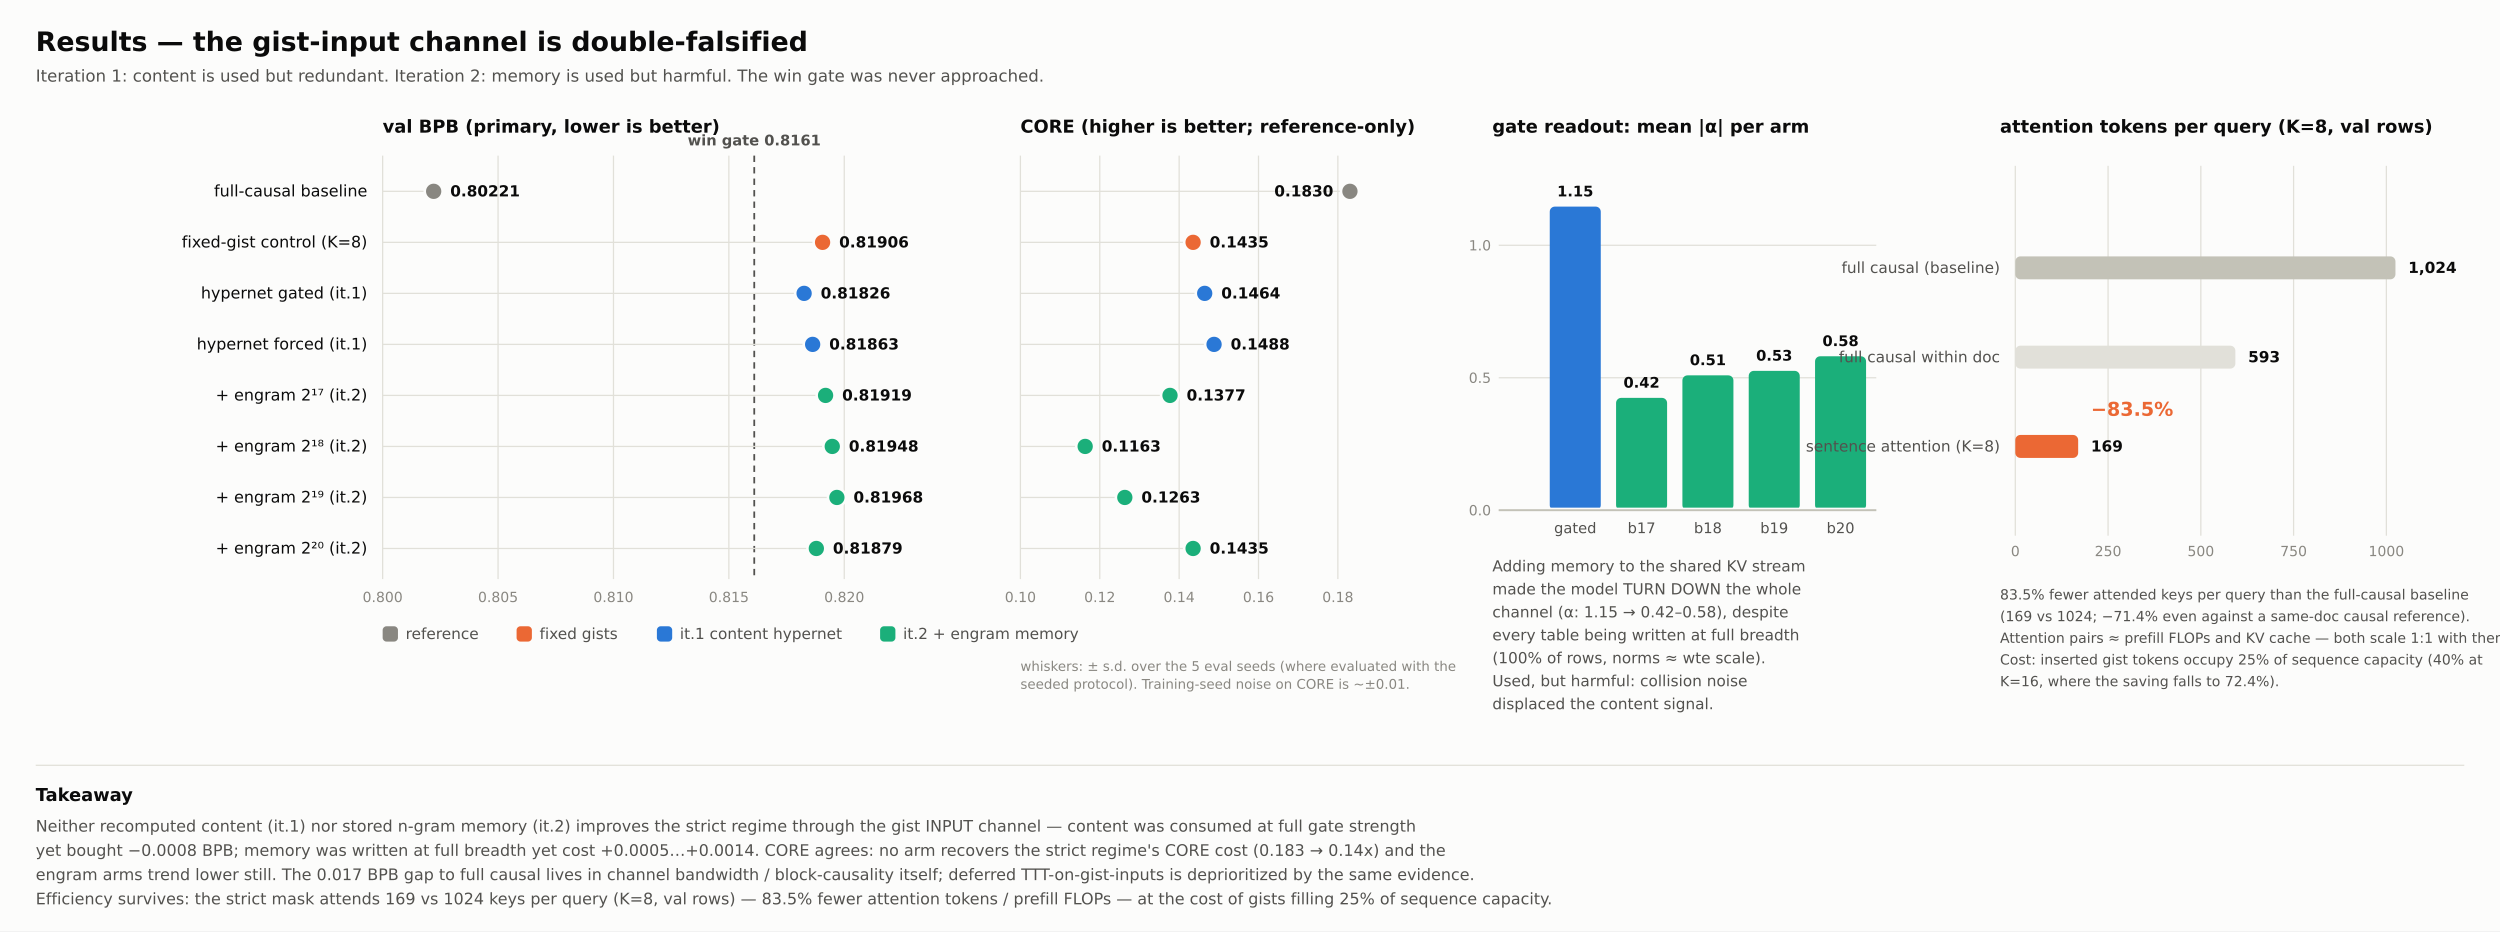
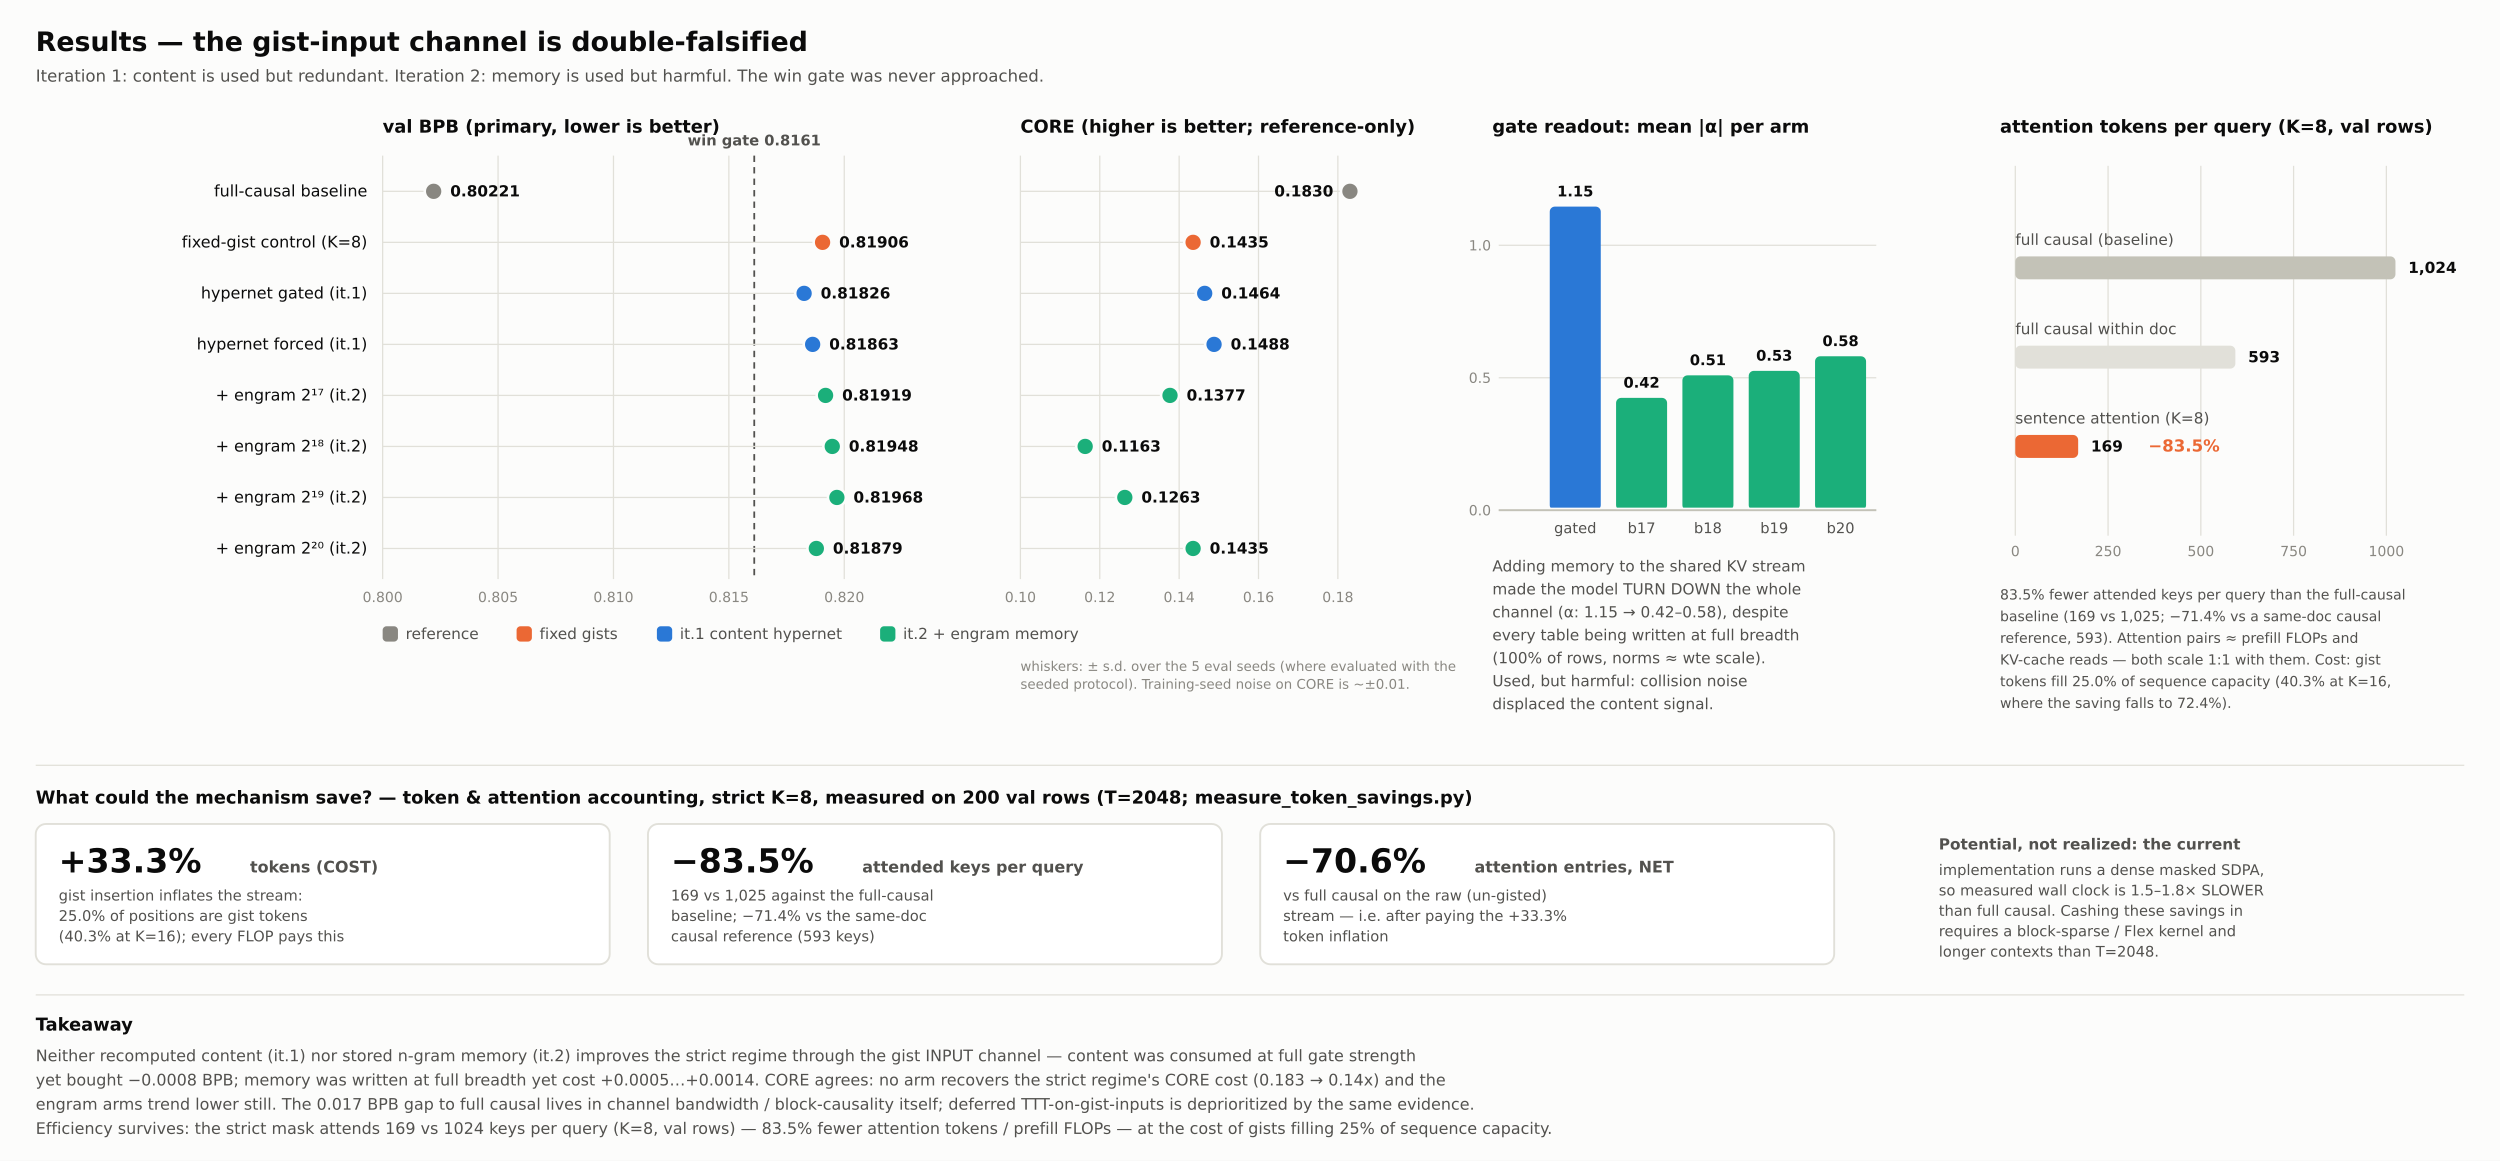
- <svg xmlns="http://www.w3.org/2000/svg" width="1960" height="730" viewBox="0 0 1960 730" font-family="DejaVu Sans, system-ui, -apple-system, 'Segoe UI', sans-serif">
-   <rect width="1960" height="730" fill="#fcfcfb" />
+ <svg xmlns="http://www.w3.org/2000/svg" width="1960" height="910" viewBox="0 0 1960 910" font-family="DejaVu Sans, system-ui, -apple-system, 'Segoe UI', sans-serif">
+   <rect width="1960" height="910" fill="#fcfcfb" />
  <text x="28" y="40" font-size="21" fill="#0b0b0b" font-weight="bold" text-anchor="start">Results — the gist-input channel is double-falsified</text>
  <text x="28" y="64" font-size="13" fill="#52514e" font-weight="normal" text-anchor="start">Iteration 1: content is used but redundant. Iteration 2: memory is used but harmful. The win gate was never approached.</text>
  <text x="300" y="104" font-size="14" fill="#0b0b0b" font-weight="bold" text-anchor="start">val BPB (primary, lower is better)</text>
  <line x1="300.0" y1="122" x2="300.0" y2="454" stroke="#e1e0d9" stroke-width="1" />
  <text x="300.0" y="472" font-size="11" fill="#898781" font-weight="normal" text-anchor="middle">0.800</text>
  <line x1="390.476" y1="122" x2="390.476" y2="454" stroke="#e1e0d9" stroke-width="1" />
  <text x="390.476" y="472" font-size="11" fill="#898781" font-weight="normal" text-anchor="middle">0.805</text>
  <line x1="480.952" y1="122" x2="480.952" y2="454" stroke="#e1e0d9" stroke-width="1" />
  <text x="480.952" y="472" font-size="11" fill="#898781" font-weight="normal" text-anchor="middle">0.810</text>
  <line x1="571.429" y1="122" x2="571.429" y2="454" stroke="#e1e0d9" stroke-width="1" />
  <text x="571.429" y="472" font-size="11" fill="#898781" font-weight="normal" text-anchor="middle">0.815</text>
  <line x1="661.905" y1="122" x2="661.905" y2="454" stroke="#e1e0d9" stroke-width="1" />
  <text x="661.905" y="472" font-size="11" fill="#898781" font-weight="normal" text-anchor="middle">0.820</text>
  <line x1="591.333" y1="122" x2="591.333" y2="454" stroke="#52514e" stroke-width="1.4" stroke-dasharray="5,4" />
  <text x="591.333" y="114" font-size="11.5" fill="#52514e" font-weight="bold" text-anchor="middle">win gate 0.8161</text>
  <text x="288" y="154" font-size="12.5" fill="#0b0b0b" font-weight="normal" text-anchor="end">full-causal baseline</text>
  <line x1="300" y1="150" x2="339.99" y2="150" stroke="#e1e0d9" stroke-width="1" />
  <circle cx="339.99" cy="150" r="7" fill="#898781" stroke="#fcfcfb" stroke-width="2" />
  <text x="352.99" y="154" font-size="12" fill="#0b0b0b" font-weight="bold" text-anchor="start">0.80221</text>
  <text x="288" y="194" font-size="12.5" fill="#0b0b0b" font-weight="normal" text-anchor="end">fixed-gist control (K=8)</text>
  <line x1="300" y1="190" x2="644.895" y2="190" stroke="#e1e0d9" stroke-width="1" />
  <circle cx="644.895" cy="190" r="7" fill="#eb6834" stroke="#fcfcfb" stroke-width="2" />
  <text x="657.895" y="194" font-size="12" fill="#0b0b0b" font-weight="bold" text-anchor="start">0.81906</text>
  <text x="288" y="234" font-size="12.5" fill="#0b0b0b" font-weight="normal" text-anchor="end">hypernet gated  (it.1)</text>
  <line x1="300" y1="230" x2="630.419" y2="230" stroke="#e1e0d9" stroke-width="1" />
  <circle cx="630.419" cy="230" r="7" fill="#2a78d6" stroke="#fcfcfb" stroke-width="2" />
  <text x="643.419" y="234" font-size="12" fill="#0b0b0b" font-weight="bold" text-anchor="start">0.81826</text>
  <text x="288" y="274" font-size="12.5" fill="#0b0b0b" font-weight="normal" text-anchor="end">hypernet forced  (it.1)</text>
  <line x1="300" y1="270" x2="637.114" y2="270" stroke="#e1e0d9" stroke-width="1" />
  <circle cx="637.114" cy="270" r="7" fill="#2a78d6" stroke="#fcfcfb" stroke-width="2" />
  <text x="650.114" y="274" font-size="12" fill="#0b0b0b" font-weight="bold" text-anchor="start">0.81863</text>
  <text x="288" y="314" font-size="12.5" fill="#0b0b0b" font-weight="normal" text-anchor="end">+ engram 2¹⁷  (it.2)</text>
  <line x1="300" y1="310" x2="647.248" y2="310" stroke="#e1e0d9" stroke-width="1" />
  <circle cx="647.248" cy="310" r="7" fill="#1baf7a" stroke="#fcfcfb" stroke-width="2" />
  <text x="660.248" y="314" font-size="12" fill="#0b0b0b" font-weight="bold" text-anchor="start">0.81919</text>
  <text x="288" y="354" font-size="12.5" fill="#0b0b0b" font-weight="normal" text-anchor="end">+ engram 2¹⁸  (it.2)</text>
  <line x1="300" y1="350" x2="652.495" y2="350" stroke="#e1e0d9" stroke-width="1" />
  <circle cx="652.495" cy="350" r="7" fill="#1baf7a" stroke="#fcfcfb" stroke-width="2" />
  <text x="665.495" y="354" font-size="12" fill="#0b0b0b" font-weight="bold" text-anchor="start">0.81948</text>
  <text x="288" y="394" font-size="12.5" fill="#0b0b0b" font-weight="normal" text-anchor="end">+ engram 2¹⁹  (it.2)</text>
  <line x1="300" y1="390" x2="656.114" y2="390" stroke="#e1e0d9" stroke-width="1" />
  <circle cx="656.114" cy="390" r="7" fill="#1baf7a" stroke="#fcfcfb" stroke-width="2" />
  <text x="669.114" y="394" font-size="12" fill="#0b0b0b" font-weight="bold" text-anchor="start">0.81968</text>
  <text x="288" y="434" font-size="12.5" fill="#0b0b0b" font-weight="normal" text-anchor="end">+ engram 2²⁰  (it.2)</text>
  <line x1="300" y1="430" x2="640.01" y2="430" stroke="#e1e0d9" stroke-width="1" />
  <circle cx="640.01" cy="430" r="7" fill="#1baf7a" stroke="#fcfcfb" stroke-width="2" />
  <text x="653.01" y="434" font-size="12" fill="#0b0b0b" font-weight="bold" text-anchor="start">0.81879</text>
  <text x="800" y="104" font-size="14" fill="#0b0b0b" font-weight="bold" text-anchor="start">CORE (higher is better; reference-only)</text>
  <line x1="800.0" y1="122" x2="800.0" y2="454" stroke="#e1e0d9" stroke-width="1" />
  <text x="800.0" y="472" font-size="11" fill="#898781" font-weight="normal" text-anchor="middle">0.10</text>
  <line x1="862.222" y1="122" x2="862.222" y2="454" stroke="#e1e0d9" stroke-width="1" />
  <text x="862.222" y="472" font-size="11" fill="#898781" font-weight="normal" text-anchor="middle">0.12</text>
  <line x1="924.444" y1="122" x2="924.444" y2="454" stroke="#e1e0d9" stroke-width="1" />
  <text x="924.444" y="472" font-size="11" fill="#898781" font-weight="normal" text-anchor="middle">0.14</text>
  <line x1="986.667" y1="122" x2="986.667" y2="454" stroke="#e1e0d9" stroke-width="1" />
  <text x="986.667" y="472" font-size="11" fill="#898781" font-weight="normal" text-anchor="middle">0.16</text>
  <line x1="1048.889" y1="122" x2="1048.889" y2="454" stroke="#e1e0d9" stroke-width="1" />
  <text x="1048.889" y="472" font-size="11" fill="#898781" font-weight="normal" text-anchor="middle">0.18</text>
  <line x1="800" y1="150" x2="1058.347" y2="150" stroke="#e1e0d9" stroke-width="1" />
  <circle cx="1058.347" cy="150" r="7" fill="#898781" stroke="#fcfcfb" stroke-width="2" />
  <text x="1045.347" y="154" font-size="12" fill="#0b0b0b" font-weight="bold" text-anchor="end">0.1830</text>
  <line x1="800" y1="190" x2="935.396" y2="190" stroke="#e1e0d9" stroke-width="1" />
  <circle cx="935.396" cy="190" r="7" fill="#eb6834" stroke="#fcfcfb" stroke-width="2" />
  <text x="948.396" y="194" font-size="12" fill="#0b0b0b" font-weight="bold" text-anchor="start">0.1435</text>
  <line x1="800" y1="230" x2="944.48" y2="230" stroke="#e1e0d9" stroke-width="1" />
  <line x1="938.88" y1="230" x2="950.08" y2="230" stroke="#52514e" stroke-width="2" />
  <circle cx="944.48" cy="230" r="7" fill="#2a78d6" stroke="#fcfcfb" stroke-width="2" />
  <text x="957.48" y="234" font-size="12" fill="#0b0b0b" font-weight="bold" text-anchor="start">0.1464</text>
  <line x1="800" y1="270" x2="951.822" y2="270" stroke="#e1e0d9" stroke-width="1" />
  <line x1="945.6" y1="270" x2="958.044" y2="270" stroke="#52514e" stroke-width="2" />
  <circle cx="951.822" cy="270" r="7" fill="#2a78d6" stroke="#fcfcfb" stroke-width="2" />
  <text x="964.822" y="274" font-size="12" fill="#0b0b0b" font-weight="bold" text-anchor="start">0.1488</text>
  <line x1="800" y1="310" x2="917.289" y2="310" stroke="#e1e0d9" stroke-width="1" />
  <line x1="913.556" y1="310" x2="921.022" y2="310" stroke="#52514e" stroke-width="2" />
  <circle cx="917.289" cy="310" r="7" fill="#1baf7a" stroke="#fcfcfb" stroke-width="2" />
  <text x="930.289" y="314" font-size="12" fill="#0b0b0b" font-weight="bold" text-anchor="start">0.1377</text>
  <line x1="800" y1="350" x2="850.773" y2="350" stroke="#e1e0d9" stroke-width="1" />
  <line x1="846.418" y1="350" x2="855.129" y2="350" stroke="#52514e" stroke-width="2" />
  <circle cx="850.773" cy="350" r="7" fill="#1baf7a" stroke="#fcfcfb" stroke-width="2" />
  <text x="863.773" y="354" font-size="12" fill="#0b0b0b" font-weight="bold" text-anchor="start">0.1163</text>
  <line x1="800" y1="390" x2="881.853" y2="390" stroke="#e1e0d9" stroke-width="1" />
  <line x1="875.631" y1="390" x2="888.076" y2="390" stroke="#52514e" stroke-width="2" />
  <circle cx="881.853" cy="390" r="7" fill="#1baf7a" stroke="#fcfcfb" stroke-width="2" />
  <text x="894.853" y="394" font-size="12" fill="#0b0b0b" font-weight="bold" text-anchor="start">0.1263</text>
  <line x1="800" y1="430" x2="935.396" y2="430" stroke="#e1e0d9" stroke-width="1" />
  <line x1="930.418" y1="430" x2="940.373" y2="430" stroke="#52514e" stroke-width="2" />
  <circle cx="935.396" cy="430" r="7" fill="#1baf7a" stroke="#fcfcfb" stroke-width="2" />
  <text x="948.396" y="434" font-size="12" fill="#0b0b0b" font-weight="bold" text-anchor="start">0.1435</text>
  <text x="800" y="526" font-size="10.5" fill="#898781" font-weight="normal" text-anchor="start">whiskers: ± s.d. over the 5 eval seeds (where evaluated with the</text>
  <text x="800" y="540" font-size="10.5" fill="#898781" font-weight="normal" text-anchor="start">seeded protocol). Training-seed noise on CORE is ~±0.01.</text>
  <rect x="300" y="491" width="12" height="12" fill="#898781" rx="3" opacity="1.0" stroke="none" stroke-width="0" />
  <text x="318" y="501" font-size="12" fill="#52514e" font-weight="normal" text-anchor="start">reference</text>
  <rect x="405" y="491" width="12" height="12" fill="#eb6834" rx="3" opacity="1.0" stroke="none" stroke-width="0" />
  <text x="423" y="501" font-size="12" fill="#52514e" font-weight="normal" text-anchor="start">fixed gists</text>
  <rect x="515" y="491" width="12" height="12" fill="#2a78d6" rx="3" opacity="1.0" stroke="none" stroke-width="0" />
  <text x="533" y="501" font-size="12" fill="#52514e" font-weight="normal" text-anchor="start">it.1 content hypernet</text>
  <rect x="690" y="491" width="12" height="12" fill="#1baf7a" rx="3" opacity="1.0" stroke="none" stroke-width="0" />
  <text x="708" y="501" font-size="12" fill="#52514e" font-weight="normal" text-anchor="start">it.2 + engram memory</text>
  <text x="1170" y="104" font-size="14" fill="#0b0b0b" font-weight="bold" text-anchor="start">gate readout: mean |α| per arm</text>
  <line x1="1175" y1="400.0" x2="1471" y2="400.0" stroke="#e1e0d9" stroke-width="1" />
  <text x="1169" y="404.0" font-size="11" fill="#898781" font-weight="normal" text-anchor="end">0.0</text>
  <line x1="1175" y1="296.154" x2="1471" y2="296.154" stroke="#e1e0d9" stroke-width="1" />
  <text x="1169" y="300.154" font-size="11" fill="#898781" font-weight="normal" text-anchor="end">0.5</text>
  <line x1="1175" y1="192.308" x2="1471" y2="192.308" stroke="#e1e0d9" stroke-width="1" />
  <text x="1169" y="196.308" font-size="11" fill="#898781" font-weight="normal" text-anchor="end">1.0</text>
  <rect x="1215" y="161.985" width="40" height="238.015" fill="#2a78d6" rx="4" opacity="1.0" stroke="none" stroke-width="0" />
  <rect x="1215" y="398" width="40" height="2" fill="#fcfcfb" rx="0" opacity="1.0" stroke="none" stroke-width="0" />
  <text x="1235.0" y="153.985" font-size="11.5" fill="#0b0b0b" font-weight="bold" text-anchor="middle">1.15</text>
  <text x="1235.0" y="418" font-size="11.5" fill="#52514e" font-weight="normal" text-anchor="middle">gated</text>
  <rect x="1267" y="311.938" width="40" height="88.062" fill="#1baf7a" rx="4" opacity="1.0" stroke="none" stroke-width="0" />
  <rect x="1267" y="398" width="40" height="2" fill="#fcfcfb" rx="0" opacity="1.0" stroke="none" stroke-width="0" />
  <text x="1287.0" y="303.938" font-size="11.5" fill="#0b0b0b" font-weight="bold" text-anchor="middle">0.42</text>
  <text x="1287.0" y="418" font-size="11.5" fill="#52514e" font-weight="normal" text-anchor="middle">b17</text>
  <rect x="1319" y="294.285" width="40" height="105.715" fill="#1baf7a" rx="4" opacity="1.0" stroke="none" stroke-width="0" />
  <rect x="1319" y="398" width="40" height="2" fill="#fcfcfb" rx="0" opacity="1.0" stroke="none" stroke-width="0" />
  <text x="1339.0" y="286.285" font-size="11.5" fill="#0b0b0b" font-weight="bold" text-anchor="middle">0.51</text>
  <text x="1339.0" y="418" font-size="11.5" fill="#52514e" font-weight="normal" text-anchor="middle">b18</text>
  <rect x="1371" y="290.754" width="40" height="109.246" fill="#1baf7a" rx="4" opacity="1.0" stroke="none" stroke-width="0" />
  <rect x="1371" y="398" width="40" height="2" fill="#fcfcfb" rx="0" opacity="1.0" stroke="none" stroke-width="0" />
  <text x="1391.0" y="282.754" font-size="11.5" fill="#0b0b0b" font-weight="bold" text-anchor="middle">0.53</text>
  <text x="1391.0" y="418" font-size="11.5" fill="#52514e" font-weight="normal" text-anchor="middle">b19</text>
  <rect x="1423" y="279.331" width="40" height="120.669" fill="#1baf7a" rx="4" opacity="1.0" stroke="none" stroke-width="0" />
  <rect x="1423" y="398" width="40" height="2" fill="#fcfcfb" rx="0" opacity="1.0" stroke="none" stroke-width="0" />
  <text x="1443.0" y="271.331" font-size="11.5" fill="#0b0b0b" font-weight="bold" text-anchor="middle">0.58</text>
  <text x="1443.0" y="418" font-size="11.5" fill="#52514e" font-weight="normal" text-anchor="middle">b20</text>
  <line x1="1175" y1="400" x2="1471" y2="400" stroke="#c3c2b7" stroke-width="1.5" />
  <text x="1170" y="448" font-size="12" fill="#52514e" font-weight="normal" text-anchor="start">Adding memory to the shared KV stream</text>
  <text x="1170" y="466" font-size="12" fill="#52514e" font-weight="normal" text-anchor="start">made the model TURN DOWN the whole</text>
  <text x="1170" y="484" font-size="12" fill="#52514e" font-weight="normal" text-anchor="start">channel (α: 1.15 → 0.42–0.58), despite</text>
  <text x="1170" y="502" font-size="12" fill="#52514e" font-weight="normal" text-anchor="start">every table being written at full breadth</text>
  <text x="1170" y="520" font-size="12" fill="#52514e" font-weight="normal" text-anchor="start">(100% of rows, norms ≈ wte scale).</text>
  <text x="1170" y="538" font-size="12" fill="#52514e" font-weight="normal" text-anchor="start">Used, but harmful: collision noise</text>
  <text x="1170" y="556" font-size="12" fill="#52514e" font-weight="normal" text-anchor="start">displaced the content signal.</text>
  <text x="1568" y="104" font-size="14" fill="#0b0b0b" font-weight="bold" text-anchor="start">attention tokens per query (K=8, val rows)</text>
  <line x1="1580.0" y1="130" x2="1580.0" y2="420" stroke="#e1e0d9" stroke-width="1" />
  <text x="1580.0" y="436" font-size="11" fill="#898781" font-weight="normal" text-anchor="middle">0</text>
  <line x1="1652.727" y1="130" x2="1652.727" y2="420" stroke="#e1e0d9" stroke-width="1" />
  <text x="1652.727" y="436" font-size="11" fill="#898781" font-weight="normal" text-anchor="middle">250</text>
  <line x1="1725.455" y1="130" x2="1725.455" y2="420" stroke="#e1e0d9" stroke-width="1" />
  <text x="1725.455" y="436" font-size="11" fill="#898781" font-weight="normal" text-anchor="middle">500</text>
  <line x1="1798.182" y1="130" x2="1798.182" y2="420" stroke="#e1e0d9" stroke-width="1" />
  <text x="1798.182" y="436" font-size="11" fill="#898781" font-weight="normal" text-anchor="middle">750</text>
  <line x1="1870.909" y1="130" x2="1870.909" y2="420" stroke="#e1e0d9" stroke-width="1" />
  <text x="1870.909" y="436" font-size="11" fill="#898781" font-weight="normal" text-anchor="middle">1000</text>
-   <text x="1568" y="214" font-size="12" fill="#52514e" font-weight="normal" text-anchor="end">full causal (baseline)</text>
+   <text x="1580" y="192" font-size="12" fill="#52514e" font-weight="normal" text-anchor="start">full causal (baseline)</text>
  <rect x="1580" y="201" width="298.036" height="18" fill="#c3c2b7" rx="4" opacity="1.0" stroke="none" stroke-width="0" />
  <text x="1888.036" y="214" font-size="12" fill="#0b0b0b" font-weight="bold" text-anchor="start">1,024</text>
-   <text x="1568" y="284" font-size="12" fill="#52514e" font-weight="normal" text-anchor="end">full causal within doc</text>
+   <text x="1580" y="262" font-size="12" fill="#52514e" font-weight="normal" text-anchor="start">full causal within doc</text>
  <rect x="1580" y="271" width="172.538" height="18" fill="#e1e0d9" rx="4" opacity="1.0" stroke="none" stroke-width="0" />
  <text x="1762.538" y="284" font-size="12" fill="#0b0b0b" font-weight="bold" text-anchor="start">593</text>
-   <text x="1568" y="354" font-size="12" fill="#52514e" font-weight="normal" text-anchor="end">sentence attention (K=8)</text>
+   <text x="1580" y="332" font-size="12" fill="#52514e" font-weight="normal" text-anchor="start">sentence attention (K=8)</text>
  <rect x="1580" y="341" width="49.28" height="18" fill="#eb6834" rx="4" opacity="1.0" stroke="none" stroke-width="0" />
  <text x="1639.28" y="354" font-size="12" fill="#0b0b0b" font-weight="bold" text-anchor="start">169</text>
-   <text x="1639.28" y="326" font-size="15" fill="#eb6834" font-weight="bold" text-anchor="start">−83.5%</text>
-   <text x="1568" y="470" font-size="11" fill="#52514e" font-weight="normal" text-anchor="start">83.5% fewer attended keys per query than the full-causal baseline</text>
-   <text x="1568" y="487" font-size="11" fill="#52514e" font-weight="normal" text-anchor="start">(169 vs 1024; −71.4% even against a same-doc causal reference).</text>
-   <text x="1568" y="504" font-size="11" fill="#52514e" font-weight="normal" text-anchor="start">Attention pairs ≈ prefill FLOPs and KV cache — both scale 1:1 with them.</text>
-   <text x="1568" y="521" font-size="11" fill="#52514e" font-weight="normal" text-anchor="start">Cost: inserted gist tokens occupy 25% of sequence capacity (40% at</text>
-   <text x="1568" y="538" font-size="11" fill="#52514e" font-weight="normal" text-anchor="start">K=16, where the saving falls to 72.4%).</text>
+   <text x="1684.28" y="354" font-size="13" fill="#eb6834" font-weight="bold" text-anchor="start">−83.5%</text>
+   <text x="1568" y="470" font-size="11" fill="#52514e" font-weight="normal" text-anchor="start">83.5% fewer attended keys per query than the full-causal</text>
+   <text x="1568" y="487" font-size="11" fill="#52514e" font-weight="normal" text-anchor="start">baseline (169 vs 1,025; −71.4% vs a same-doc causal</text>
+   <text x="1568" y="504" font-size="11" fill="#52514e" font-weight="normal" text-anchor="start">reference, 593). Attention pairs ≈ prefill FLOPs and</text>
+   <text x="1568" y="521" font-size="11" fill="#52514e" font-weight="normal" text-anchor="start">KV-cache reads — both scale 1:1 with them. Cost: gist</text>
+   <text x="1568" y="538" font-size="11" fill="#52514e" font-weight="normal" text-anchor="start">tokens fill 25.0% of sequence capacity (40.3% at K=16,</text>
+   <text x="1568" y="555" font-size="11" fill="#52514e" font-weight="normal" text-anchor="start">where the saving falls to 72.4%).</text>
  <line x1="28" y1="600" x2="1932" y2="600" stroke="#e1e0d9" stroke-width="1" />
-   <text x="28" y="628" font-size="14" fill="#0b0b0b" font-weight="bold" text-anchor="start">Takeaway</text>
-   <text x="28" y="652" font-size="12.5" fill="#52514e" font-weight="normal" text-anchor="start">Neither recomputed content (it.1) nor stored n-gram memory (it.2) improves the strict regime through the gist INPUT channel — content was consumed at full gate strength</text>
-   <text x="28" y="671" font-size="12.5" fill="#52514e" font-weight="normal" text-anchor="start">yet bought −0.0008 BPB; memory was written at full breadth yet cost +0.0005…+0.0014. CORE agrees: no arm recovers the strict regime's CORE cost (0.183 → 0.14x) and the</text>
-   <text x="28" y="690" font-size="12.5" fill="#52514e" font-weight="normal" text-anchor="start">engram arms trend lower still. The 0.017 BPB gap to full causal lives in channel bandwidth / block-causality itself; deferred TTT-on-gist-inputs is deprioritized by the same evidence.</text>
-   <text x="28" y="709" font-size="12.5" fill="#52514e" font-weight="normal" text-anchor="start">Efficiency survives: the strict mask attends 169 vs 1024 keys per query (K=8, val rows) — 83.5% fewer attention tokens / prefill FLOPs — at the cost of gists filling 25% of sequence capacity.</text>
+   <text x="28" y="630" font-size="14" fill="#0b0b0b" font-weight="bold" text-anchor="start">What could the mechanism save? — token &amp; attention accounting, strict K=8, measured on 200 val rows (T=2048; measure_token_savings.py)</text>
+   <rect x="28" y="646" width="450" height="110" fill="#ffffff" rx="8" opacity="1.0" stroke="#e1e0d9" stroke-width="1.5" />
+   <text x="46" y="684" font-size="26" fill="#0b0b0b" font-weight="bold" text-anchor="start">+33.3%</text>
+   <text x="196" y="684" font-size="12.5" fill="#52514e" font-weight="bold" text-anchor="start">tokens (COST)</text>
+   <text x="46" y="706" font-size="11.5" fill="#52514e" font-weight="normal" text-anchor="start">gist insertion inflates the stream:</text>
+   <text x="46" y="722" font-size="11.5" fill="#52514e" font-weight="normal" text-anchor="start">25.0% of positions are gist tokens</text>
+   <text x="46" y="738" font-size="11.5" fill="#52514e" font-weight="normal" text-anchor="start">(40.3% at K=16); every FLOP pays this</text>
+   <rect x="508" y="646" width="450" height="110" fill="#ffffff" rx="8" opacity="1.0" stroke="#e1e0d9" stroke-width="1.5" />
+   <text x="526" y="684" font-size="26" fill="#0b0b0b" font-weight="bold" text-anchor="start">−83.5%</text>
+   <text x="676" y="684" font-size="12.5" fill="#52514e" font-weight="bold" text-anchor="start">attended keys per query</text>
+   <text x="526" y="706" font-size="11.5" fill="#52514e" font-weight="normal" text-anchor="start">169 vs 1,025 against the full-causal</text>
+   <text x="526" y="722" font-size="11.5" fill="#52514e" font-weight="normal" text-anchor="start">baseline; −71.4% vs the same-doc</text>
+   <text x="526" y="738" font-size="11.5" fill="#52514e" font-weight="normal" text-anchor="start">causal reference (593 keys)</text>
+   <rect x="988" y="646" width="450" height="110" fill="#ffffff" rx="8" opacity="1.0" stroke="#e1e0d9" stroke-width="1.5" />
+   <text x="1006" y="684" font-size="26" fill="#0b0b0b" font-weight="bold" text-anchor="start">−70.6%</text>
+   <text x="1156" y="684" font-size="12.5" fill="#52514e" font-weight="bold" text-anchor="start">attention entries, NET</text>
+   <text x="1006" y="706" font-size="11.5" fill="#52514e" font-weight="normal" text-anchor="start">vs full causal on the raw (un-gisted)</text>
+   <text x="1006" y="722" font-size="11.5" fill="#52514e" font-weight="normal" text-anchor="start">stream — i.e. after paying the +33.3%</text>
+   <text x="1006" y="738" font-size="11.5" fill="#52514e" font-weight="normal" text-anchor="start">token inflation</text>
+   <text x="1520" y="666" font-size="12" fill="#52514e" font-weight="bold" text-anchor="start">Potential, not realized: the current</text>
+   <text x="1520" y="686" font-size="11.5" fill="#52514e" font-weight="normal" text-anchor="start">implementation runs a dense masked SDPA,</text>
+   <text x="1520" y="702" font-size="11.5" fill="#52514e" font-weight="normal" text-anchor="start">so measured wall clock is 1.5–1.8× SLOWER</text>
+   <text x="1520" y="718" font-size="11.5" fill="#52514e" font-weight="normal" text-anchor="start">than full causal. Cashing these savings in</text>
+   <text x="1520" y="734" font-size="11.5" fill="#52514e" font-weight="normal" text-anchor="start">requires a block-sparse / Flex kernel and</text>
+   <text x="1520" y="750" font-size="11.5" fill="#52514e" font-weight="normal" text-anchor="start">longer contexts than T=2048.</text>
+   <line x1="28" y1="780" x2="1932" y2="780" stroke="#e1e0d9" stroke-width="1" />
+   <text x="28" y="808" font-size="14" fill="#0b0b0b" font-weight="bold" text-anchor="start">Takeaway</text>
+   <text x="28" y="832" font-size="12.5" fill="#52514e" font-weight="normal" text-anchor="start">Neither recomputed content (it.1) nor stored n-gram memory (it.2) improves the strict regime through the gist INPUT channel — content was consumed at full gate strength</text>
+   <text x="28" y="851" font-size="12.5" fill="#52514e" font-weight="normal" text-anchor="start">yet bought −0.0008 BPB; memory was written at full breadth yet cost +0.0005…+0.0014. CORE agrees: no arm recovers the strict regime's CORE cost (0.183 → 0.14x) and the</text>
+   <text x="28" y="870" font-size="12.5" fill="#52514e" font-weight="normal" text-anchor="start">engram arms trend lower still. The 0.017 BPB gap to full causal lives in channel bandwidth / block-causality itself; deferred TTT-on-gist-inputs is deprioritized by the same evidence.</text>
+   <text x="28" y="889" font-size="12.5" fill="#52514e" font-weight="normal" text-anchor="start">Efficiency survives: the strict mask attends 169 vs 1024 keys per query (K=8, val rows) — 83.5% fewer attention tokens / prefill FLOPs — at the cost of gists filling 25% of sequence capacity.</text>
</svg>
